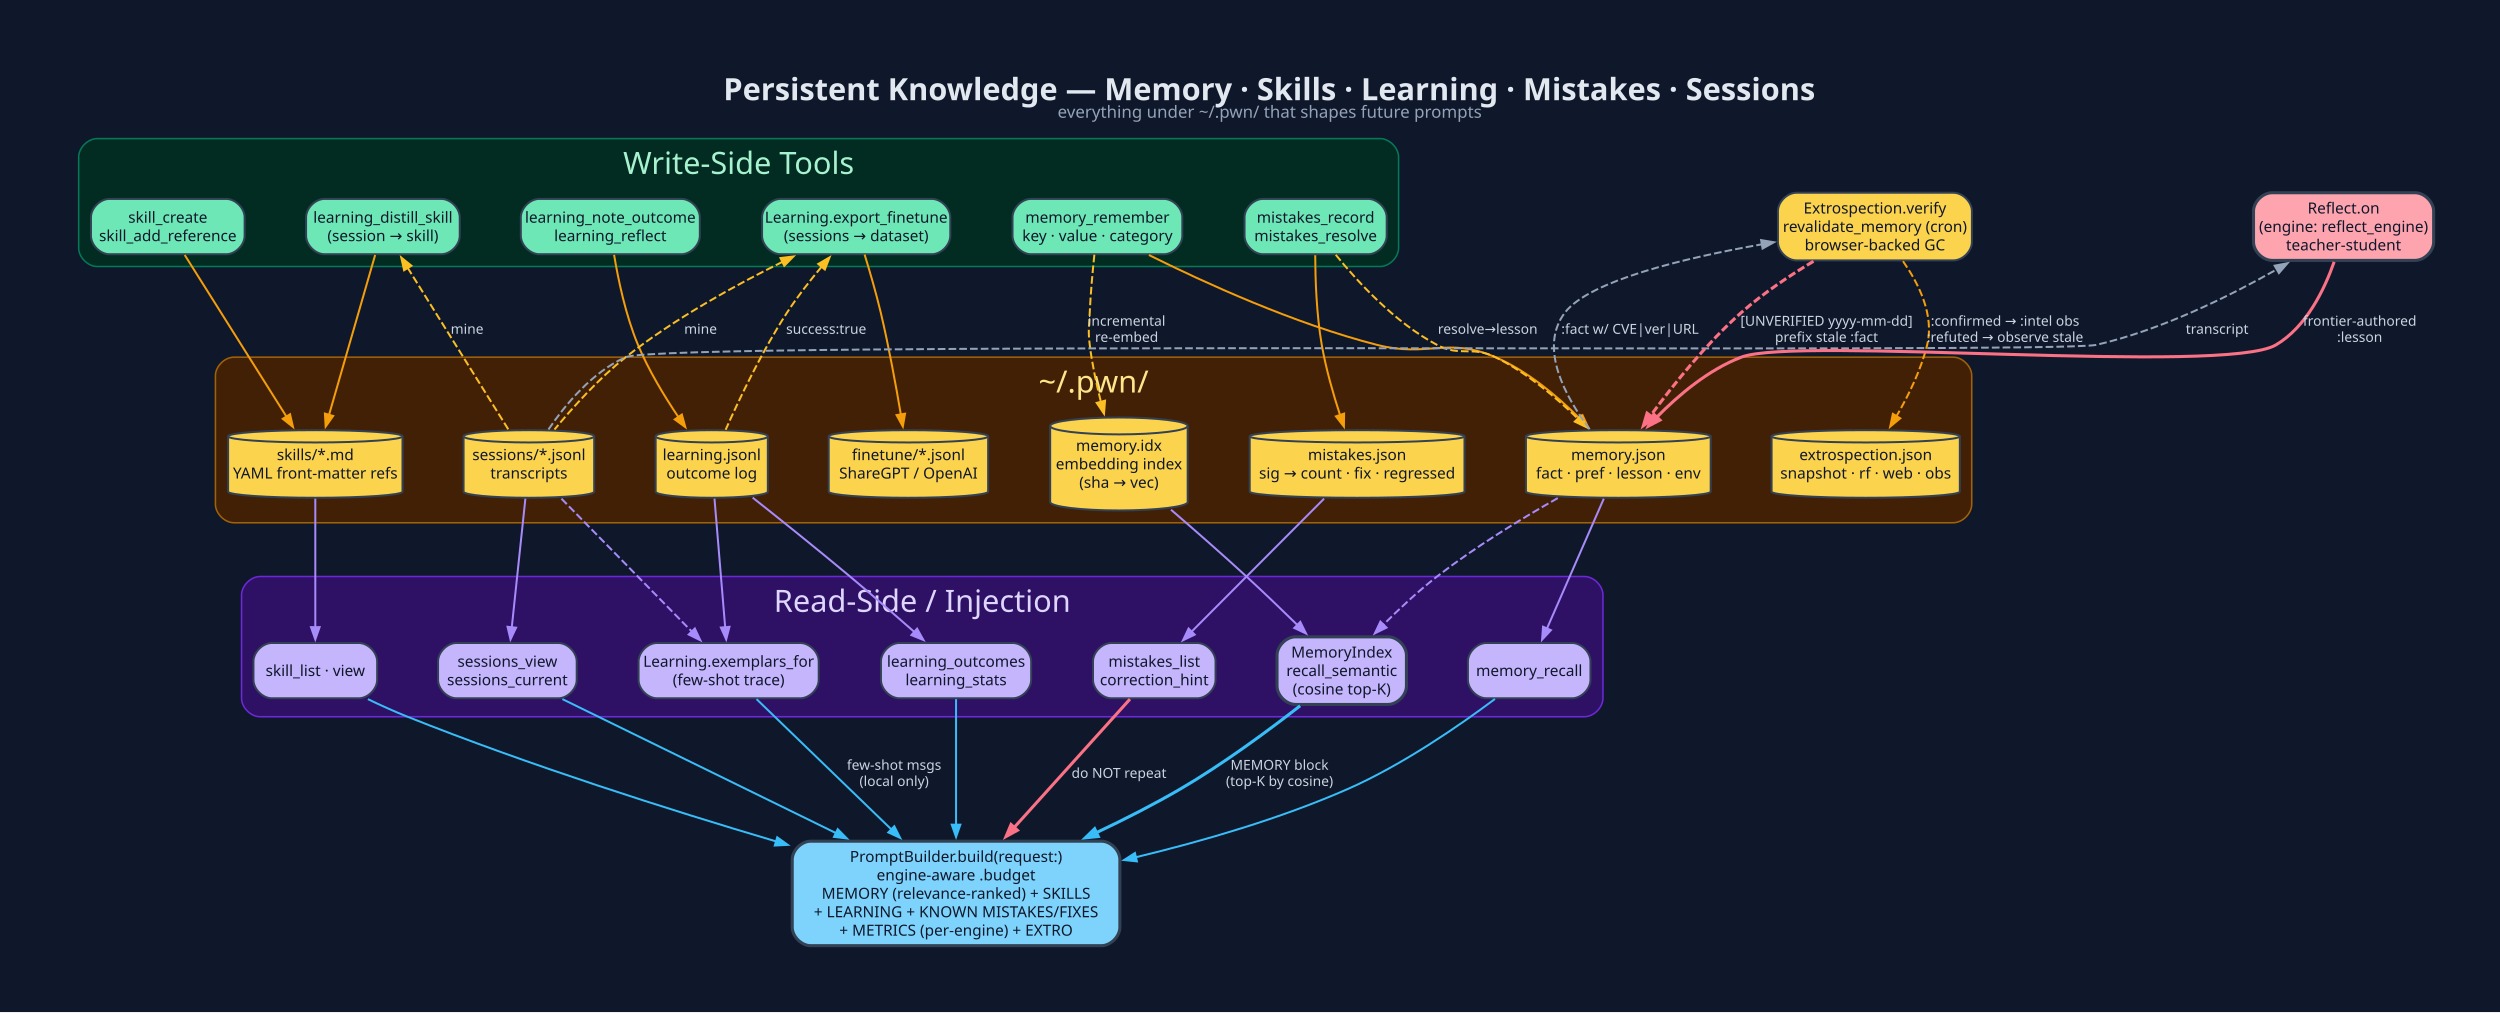
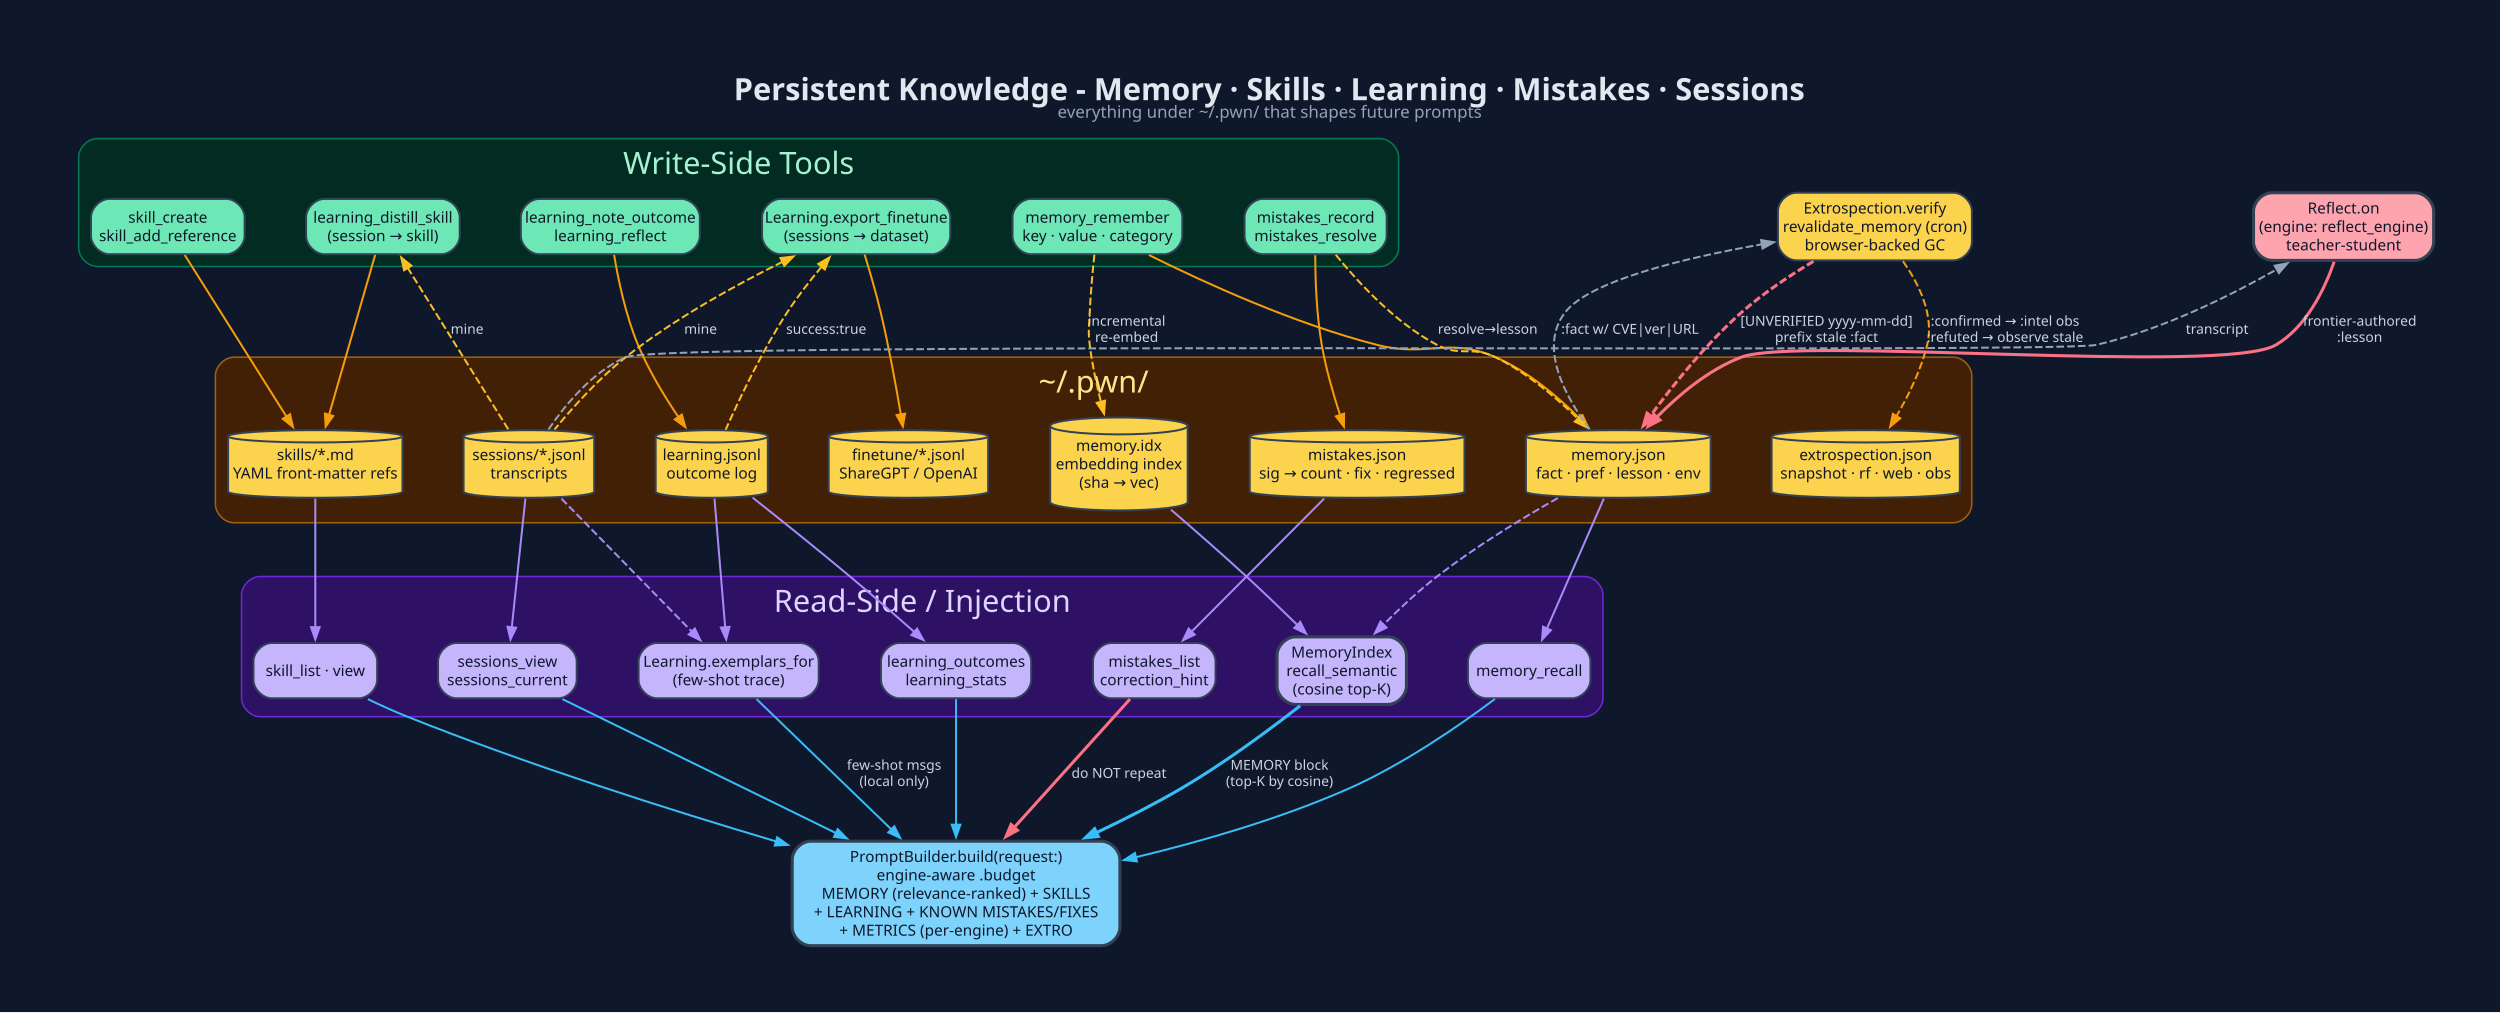
<svg xmlns="http://www.w3.org/2000/svg" width="1627pt" height="659pt" viewBox="0.00 0.00 1627.00 659.00">
  <g id="graph0" class="graph" transform="scale(1 1) rotate(0) translate(43.2 615.45)">
    <polygon fill="#0f172a" stroke="none" points="-43.2,43.2 -43.2,-615.45 1583.83,-615.45 1583.83,43.2 -43.2,43.2" />
-     <text xml:space="preserve" text-anchor="start" x="427.56" y="-550.25" font-family="sans-Serif" font-weight="bold" font-size="20.00" fill="#e2e8f0">Persistent Knowledge — Memory · Skills · Learning · Mistakes · Sessions</text>
+     <text xml:space="preserve" text-anchor="start" x="434.31" y="-550.25" font-family="sans-Serif" font-weight="bold" font-size="20.00" fill="#e2e8f0">Persistent Knowledge - Memory · Skills · Learning · Mistakes · Sessions</text>
    <text xml:space="preserve" text-anchor="start" x="645.06" y="-538.8" font-family="sans-Serif" font-size="11.00" fill="#94a3b8">everything under ~/.pwn/ that shapes future prompts</text>
    <g id="clust1" class="cluster">
      <path fill="#022c22" stroke="#047857" d="M20,-442C20,-442 855,-442 855,-442 861,-442 867,-448 867,-454 867,-454 867,-513.25 867,-513.25 867,-519.25 861,-525.25 855,-525.25 855,-525.25 20,-525.25 20,-525.25 14,-525.25 8,-519.25 8,-513.25 8,-513.25 8,-454 8,-454 8,-448 14,-442 20,-442" />
      <text xml:space="preserve" text-anchor="middle" x="437.5" y="-502.25" font-family="sans-Serif" font-size="20.00" fill="#a7f3d0">Write-Side Tools</text>
    </g>
    <g id="clust3" class="cluster">
      <path fill="#422006" stroke="#a16207" d="M109,-275.25C109,-275.25 1228,-275.25 1228,-275.25 1234,-275.25 1240,-281.25 1240,-287.25 1240,-287.25 1240,-371 1240,-371 1240,-377 1234,-383 1228,-383 1228,-383 109,-383 109,-383 103,-383 97,-377 97,-371 97,-371 97,-287.25 97,-287.25 97,-281.25 103,-275.25 109,-275.25" />
      <text xml:space="preserve" text-anchor="middle" x="668.5" y="-360" font-family="sans-Serif" font-size="20.00" fill="#fde68a">~/.pwn/</text>
    </g>
    <g id="clust5" class="cluster">
      <path fill="#2e1065" stroke="#6d28d9" d="M126,-149C126,-149 988,-149 988,-149 994,-149 1000,-155 1000,-161 1000,-161 1000,-228.25 1000,-228.25 1000,-234.25 994,-240.25 988,-240.25 988,-240.25 126,-240.25 126,-240.25 120,-240.25 114,-234.25 114,-228.25 114,-228.25 114,-161 114,-161 114,-155 120,-149 126,-149" />
      <text xml:space="preserve" text-anchor="middle" x="557" y="-217.25" font-family="sans-Serif" font-size="20.00" fill="#ddd6fe">Read-Side / Injection</text>
    </g>
    <g id="node1" class="node">
      <path fill="#6ee7b7" stroke="#334155" stroke-width="1.3" d="M714.25,-486C714.25,-486 627.75,-486 627.75,-486 621.75,-486 615.75,-480 615.75,-474 615.75,-474 615.75,-462 615.75,-462 615.75,-456 621.75,-450 627.75,-450 627.75,-450 714.25,-450 714.25,-450 720.25,-450 726.25,-456 726.25,-462 726.25,-462 726.25,-474 726.25,-474 726.25,-480 720.25,-486 714.25,-486" />
      <text xml:space="preserve" text-anchor="middle" x="671" y="-470.5" font-family="sans-Serif" font-size="10.00" fill="#0f172a">memory_remember</text>
      <text xml:space="preserve" text-anchor="middle" x="671" y="-458.5" font-family="sans-Serif" font-size="10.00" fill="#0f172a">key · value · category</text>
    </g>
    <g id="node7" class="node">
      <path fill="#fcd34d" stroke="#334155" stroke-width="1.3" d="M1070.12,-331.5C1070.12,-333.71 1043.18,-335.5 1010,-335.5 976.82,-335.5 949.88,-333.71 949.88,-331.5 949.88,-331.5 949.88,-295.5 949.88,-295.5 949.88,-293.29 976.82,-291.5 1010,-291.5 1043.18,-291.5 1070.12,-293.29 1070.12,-295.5 1070.12,-295.5 1070.12,-331.5 1070.12,-331.5" />
      <path fill="none" stroke="#334155" stroke-width="1.3" d="M1070.12,-331.5C1070.12,-329.29 1043.18,-327.5 1010,-327.5 976.82,-327.5 949.88,-329.29 949.88,-331.5" />
      <text xml:space="preserve" text-anchor="middle" x="1010" y="-316" font-family="sans-Serif" font-size="10.00" fill="#0f172a">memory.json</text>
      <text xml:space="preserve" text-anchor="middle" x="1010" y="-304" font-family="sans-Serif" font-size="10.00" fill="#0f172a">fact · pref · lesson · env</text>
    </g>
    <g id="edge1" class="edge">
      <path fill="none" stroke="#f59e0b" stroke-width="1.3" d="M704.52,-449.49C740.28,-431.66 799.08,-404.74 853,-391 886.34,-382.5 898.39,-396.58 930,-383 950.93,-374.01 970.44,-357.54 984.95,-343" />
      <polygon fill="#f59e0b" stroke="#f59e0b" stroke-width="1.3" points="986.75,-345.18 990.29,-337.48 982.72,-341.28 986.75,-345.18" />
    </g>
    <g id="node8" class="node">
      <path fill="#fcd34d" stroke="#334155" stroke-width="1.3" d="M729.75,-338.25C729.75,-341.28 709.69,-343.75 685,-343.75 660.31,-343.75 640.25,-341.28 640.25,-338.25 640.25,-338.25 640.25,-288.75 640.25,-288.75 640.25,-285.72 660.31,-283.25 685,-283.25 709.69,-283.25 729.75,-285.72 729.75,-288.75 729.75,-288.75 729.75,-338.25 729.75,-338.25" />
      <path fill="none" stroke="#334155" stroke-width="1.3" d="M729.75,-338.25C729.75,-335.22 709.69,-332.75 685,-332.75 660.31,-332.75 640.25,-335.22 640.25,-338.25" />
      <text xml:space="preserve" text-anchor="middle" x="685" y="-322" font-family="sans-Serif" font-size="10.00" fill="#0f172a">memory.idx</text>
      <text xml:space="preserve" text-anchor="middle" x="685" y="-310" font-family="sans-Serif" font-size="10.00" fill="#0f172a">embedding index</text>
      <text xml:space="preserve" text-anchor="middle" x="685" y="-298" font-family="sans-Serif" font-size="10.00" fill="#0f172a">(sha → vec)</text>
    </g>
    <g id="edge18" class="edge">
      <path fill="none" stroke="#fbbf24" stroke-width="1.3" stroke-dasharray="5,2" d="M669.02,-449.69C667.88,-438.87 666.57,-424.64 666,-412 665.58,-402.68 664.87,-400.26 666,-391 667.49,-378.8 670.28,-365.74 673.26,-353.92" />
      <polygon fill="#fbbf24" stroke="#fbbf24" stroke-width="1.3" points="675.96,-354.69 675.29,-346.24 670.54,-353.26 675.96,-354.69" />
      <text xml:space="preserve" text-anchor="middle" x="690" y="-403.45" font-family="sans-Serif" font-size="9.00" fill="#cbd5e1">incremental</text>
      <text xml:space="preserve" text-anchor="middle" x="690" y="-392.95" font-family="sans-Serif" font-size="9.00" fill="#cbd5e1">re-embed</text>
    </g>
    <g id="node2" class="node">
      <path fill="#6ee7b7" stroke="#334155" stroke-width="1.3" d="M104,-486C104,-486 28,-486 28,-486 22,-486 16,-480 16,-474 16,-474 16,-462 16,-462 16,-456 22,-450 28,-450 28,-450 104,-450 104,-450 110,-450 116,-456 116,-462 116,-462 116,-474 116,-474 116,-480 110,-486 104,-486" />
      <text xml:space="preserve" text-anchor="middle" x="66" y="-470.5" font-family="sans-Serif" font-size="10.00" fill="#0f172a">skill_create</text>
      <text xml:space="preserve" text-anchor="middle" x="66" y="-458.5" font-family="sans-Serif" font-size="10.00" fill="#0f172a">skill_add_reference</text>
    </g>
    <g id="node9" class="node">
      <path fill="#fcd34d" stroke="#334155" stroke-width="1.3" d="M218.75,-331.5C218.75,-333.71 193.31,-335.5 162,-335.5 130.69,-335.5 105.25,-333.71 105.25,-331.5 105.25,-331.5 105.25,-295.5 105.25,-295.5 105.25,-293.29 130.69,-291.5 162,-291.5 193.31,-291.5 218.75,-293.29 218.75,-295.5 218.75,-295.5 218.75,-331.5 218.75,-331.5" />
      <path fill="none" stroke="#334155" stroke-width="1.3" d="M218.75,-331.5C218.75,-329.29 193.31,-327.5 162,-327.5 130.69,-327.5 105.25,-329.29 105.25,-331.5" />
      <text xml:space="preserve" text-anchor="middle" x="162" y="-316" font-family="sans-Serif" font-size="10.00" fill="#0f172a">skills/*.md</text>
      <text xml:space="preserve" text-anchor="middle" x="162" y="-304" font-family="sans-Serif" font-size="10.00" fill="#0f172a">YAML front-matter refs</text>
    </g>
    <g id="edge2" class="edge">
      <path fill="none" stroke="#f59e0b" stroke-width="1.3" d="M77.01,-449.51C93.17,-423.83 123.53,-375.61 143.25,-344.29" />
      <polygon fill="#f59e0b" stroke="#f59e0b" stroke-width="1.3" points="145.56,-345.87 147.46,-337.6 140.82,-342.88 145.56,-345.87" />
    </g>
    <g id="node3" class="node">
      <path fill="#6ee7b7" stroke="#334155" stroke-width="1.3" d="M400.25,-486C400.25,-486 307.75,-486 307.75,-486 301.75,-486 295.75,-480 295.75,-474 295.75,-474 295.75,-462 295.75,-462 295.75,-456 301.75,-450 307.75,-450 307.75,-450 400.25,-450 400.25,-450 406.25,-450 412.25,-456 412.25,-462 412.25,-462 412.25,-474 412.25,-474 412.25,-480 406.25,-486 400.25,-486" />
      <text xml:space="preserve" text-anchor="middle" x="354" y="-470.5" font-family="sans-Serif" font-size="10.00" fill="#0f172a">learning_note_outcome</text>
      <text xml:space="preserve" text-anchor="middle" x="354" y="-458.5" font-family="sans-Serif" font-size="10.00" fill="#0f172a">learning_reflect</text>
    </g>
    <g id="node10" class="node">
      <path fill="#fcd34d" stroke="#334155" stroke-width="1.3" d="M456.5,-331.5C456.5,-333.71 440.14,-335.5 420,-335.5 399.86,-335.5 383.5,-333.71 383.5,-331.5 383.5,-331.5 383.5,-295.5 383.5,-295.5 383.5,-293.29 399.86,-291.5 420,-291.5 440.14,-291.5 456.5,-293.29 456.5,-295.5 456.5,-295.5 456.5,-331.5 456.5,-331.5" />
      <path fill="none" stroke="#334155" stroke-width="1.3" d="M456.5,-331.5C456.5,-329.29 440.14,-327.5 420,-327.5 399.86,-327.5 383.5,-329.29 383.5,-331.5" />
      <text xml:space="preserve" text-anchor="middle" x="420" y="-316" font-family="sans-Serif" font-size="10.00" fill="#0f172a">learning.jsonl</text>
      <text xml:space="preserve" text-anchor="middle" x="420" y="-304" font-family="sans-Serif" font-size="10.00" fill="#0f172a">outcome log</text>
    </g>
    <g id="edge3" class="edge">
      <path fill="none" stroke="#f59e0b" stroke-width="1.3" d="M356.46,-449.59C359.06,-433.85 363.94,-410.26 372,-391 378.87,-374.59 389.08,-357.7 398.32,-343.98" />
      <polygon fill="#f59e0b" stroke="#f59e0b" stroke-width="1.3" points="400.55,-345.67 402.79,-337.5 395.94,-342.49 400.55,-345.67" />
    </g>
    <g id="node4" class="node">
      <path fill="#6ee7b7" stroke="#334155" stroke-width="1.3" d="M244,-486C244,-486 168,-486 168,-486 162,-486 156,-480 156,-474 156,-474 156,-462 156,-462 156,-456 162,-450 168,-450 168,-450 244,-450 244,-450 250,-450 256,-456 256,-462 256,-462 256,-474 256,-474 256,-480 250,-486 244,-486" />
      <text xml:space="preserve" text-anchor="middle" x="206" y="-470.5" font-family="sans-Serif" font-size="10.00" fill="#0f172a">learning_distill_skill</text>
      <text xml:space="preserve" text-anchor="middle" x="206" y="-458.5" font-family="sans-Serif" font-size="10.00" fill="#0f172a">(session → skill)</text>
    </g>
    <g id="edge4" class="edge">
      <path fill="none" stroke="#f59e0b" stroke-width="1.3" d="M200.95,-449.51C193.64,-424.16 179.99,-376.84 170.95,-345.5" />
      <polygon fill="#f59e0b" stroke="#f59e0b" stroke-width="1.3" points="173.64,-344.74 168.73,-337.83 168.26,-346.29 173.64,-344.74" />
    </g>
    <g id="node11" class="node">
      <path fill="#fcd34d" stroke="#334155" stroke-width="1.3" d="M343.5,-331.5C343.5,-333.71 324.45,-335.5 301,-335.5 277.55,-335.5 258.5,-333.71 258.5,-331.5 258.5,-331.5 258.5,-295.5 258.5,-295.5 258.5,-293.29 277.55,-291.5 301,-291.5 324.45,-291.5 343.5,-293.29 343.5,-295.5 343.5,-295.5 343.5,-331.5 343.5,-331.5" />
      <path fill="none" stroke="#334155" stroke-width="1.3" d="M343.5,-331.5C343.5,-329.29 324.45,-327.5 301,-327.5 277.55,-327.5 258.5,-329.29 258.5,-331.5" />
      <text xml:space="preserve" text-anchor="middle" x="301" y="-316" font-family="sans-Serif" font-size="10.00" fill="#0f172a">sessions/*.jsonl</text>
      <text xml:space="preserve" text-anchor="middle" x="301" y="-304" font-family="sans-Serif" font-size="10.00" fill="#0f172a">transcripts</text>
    </g>
    <g id="edge5" class="edge">
      <path fill="none" stroke="#fbbf24" stroke-width="1.3" stroke-dasharray="5,2" d="M222,-441.32C240.44,-411.72 270.4,-363.61 287.65,-335.94" />
      <polygon fill="#fbbf24" stroke="#fbbf24" stroke-width="1.3" points="219.79,-439.57 217.94,-447.84 224.54,-442.53 219.79,-439.57" />
      <text xml:space="preserve" text-anchor="middle" x="260.78" y="-398.2" font-family="sans-Serif" font-size="9.00" fill="#cbd5e1">mine</text>
    </g>
    <g id="node5" class="node">
      <path fill="#6ee7b7" stroke="#334155" stroke-width="1.3" d="M847.25,-486C847.25,-486 778.75,-486 778.75,-486 772.75,-486 766.75,-480 766.75,-474 766.75,-474 766.75,-462 766.75,-462 766.75,-456 772.75,-450 778.75,-450 778.75,-450 847.25,-450 847.25,-450 853.25,-450 859.25,-456 859.25,-462 859.25,-462 859.25,-474 859.25,-474 859.25,-480 853.25,-486 847.25,-486" />
      <text xml:space="preserve" text-anchor="middle" x="813" y="-470.5" font-family="sans-Serif" font-size="10.00" fill="#0f172a">mistakes_record</text>
      <text xml:space="preserve" text-anchor="middle" x="813" y="-458.5" font-family="sans-Serif" font-size="10.00" fill="#0f172a">mistakes_resolve</text>
    </g>
    <g id="edge7" class="edge">
      <path fill="none" stroke="#fbbf24" stroke-width="1.3" stroke-dasharray="5,2" d="M826.11,-449.62C840.35,-432.03 864.75,-405.42 892,-391 907.25,-382.93 914.52,-390.63 930,-383 950.16,-373.07 969.4,-356.89 983.95,-342.74" />
      <polygon fill="#fbbf24" stroke="#fbbf24" stroke-width="1.3" points="985.63,-345.03 989.32,-337.39 981.68,-341.06 985.63,-345.03" />
      <text xml:space="preserve" text-anchor="middle" x="925" y="-398.2" font-family="sans-Serif" font-size="9.00" fill="#cbd5e1">resolve→lesson</text>
    </g>
    <g id="node12" class="node">
      <path fill="#fcd34d" stroke="#334155" stroke-width="1.3" d="M909.88,-331.5C909.88,-333.71 878.56,-335.5 840,-335.5 801.44,-335.5 770.12,-333.71 770.12,-331.5 770.12,-331.5 770.12,-295.5 770.12,-295.5 770.12,-293.29 801.44,-291.5 840,-291.5 878.56,-291.5 909.88,-293.29 909.88,-295.5 909.88,-295.5 909.88,-331.5 909.88,-331.5" />
      <path fill="none" stroke="#334155" stroke-width="1.3" d="M909.88,-331.5C909.88,-329.29 878.56,-327.5 840,-327.5 801.44,-327.5 770.12,-329.29 770.12,-331.5" />
      <text xml:space="preserve" text-anchor="middle" x="840" y="-316" font-family="sans-Serif" font-size="10.00" fill="#0f172a">mistakes.json</text>
      <text xml:space="preserve" text-anchor="middle" x="840" y="-304" font-family="sans-Serif" font-size="10.00" fill="#0f172a">sig → count · fix · regressed</text>
    </g>
    <g id="edge6" class="edge">
      <path fill="none" stroke="#f59e0b" stroke-width="1.3" d="M812.74,-449.36C812.79,-433.87 813.56,-410.79 817,-391 819.69,-375.57 824.48,-358.86 829,-345.01" />
      <polygon fill="#f59e0b" stroke="#f59e0b" stroke-width="1.3" points="831.53,-346.27 831.42,-337.8 826.22,-344.49 831.53,-346.27" />
    </g>
    <g id="node6" class="node">
      <path fill="#6ee7b7" stroke="#334155" stroke-width="1.3" d="M563.25,-486C563.25,-486 464.75,-486 464.75,-486 458.75,-486 452.75,-480 452.75,-474 452.75,-474 452.75,-462 452.75,-462 452.75,-456 458.75,-450 464.75,-450 464.75,-450 563.25,-450 563.25,-450 569.25,-450 575.25,-456 575.25,-462 575.25,-462 575.25,-474 575.25,-474 575.25,-480 569.25,-486 563.25,-486" />
      <text xml:space="preserve" text-anchor="middle" x="514" y="-470.5" font-family="sans-Serif" font-size="10.00" fill="#0f172a">Learning.export_finetune</text>
      <text xml:space="preserve" text-anchor="middle" x="514" y="-458.5" font-family="sans-Serif" font-size="10.00" fill="#0f172a">(sessions → dataset)</text>
    </g>
    <g id="edge21" class="edge">
      <path fill="none" stroke="#fbbf24" stroke-width="1.3" stroke-dasharray="5,2" d="M491.49,-441.87C483.89,-432.79 475.65,-422.25 469,-412 452.81,-387.05 438.05,-356.03 429.05,-335.77" />
      <polygon fill="#fbbf24" stroke="#fbbf24" stroke-width="1.3" points="489.34,-443.68 496.67,-447.94 493.6,-440.04 489.34,-443.68" />
      <text xml:space="preserve" text-anchor="middle" x="494.5" y="-398.2" font-family="sans-Serif" font-size="9.00" fill="#cbd5e1">success:true</text>
    </g>
    <g id="edge20" class="edge">
      <path fill="none" stroke="#fbbf24" stroke-width="1.3" stroke-dasharray="5,2" d="M466.13,-445.09C435.42,-429.88 395.54,-407.93 364,-383 346.51,-369.17 329.57,-350.35 317.67,-335.93" />
      <polygon fill="#fbbf24" stroke="#fbbf24" stroke-width="1.3" points="464.75,-447.53 473.17,-448.53 467.21,-442.5 464.75,-447.53" />
      <text xml:space="preserve" text-anchor="middle" x="412.74" y="-398.2" font-family="sans-Serif" font-size="9.00" fill="#cbd5e1">mine</text>
    </g>
    <g id="node14" class="node">
      <path fill="#fcd34d" stroke="#334155" stroke-width="1.3" d="M599.88,-331.5C599.88,-333.71 576.62,-335.5 548,-335.5 519.38,-335.5 496.12,-333.71 496.12,-331.5 496.12,-331.5 496.12,-295.5 496.12,-295.5 496.12,-293.29 519.38,-291.5 548,-291.5 576.62,-291.5 599.88,-293.29 599.88,-295.5 599.88,-295.5 599.88,-331.5 599.88,-331.5" />
      <path fill="none" stroke="#334155" stroke-width="1.3" d="M599.88,-331.5C599.88,-329.29 576.62,-327.5 548,-327.5 519.38,-327.5 496.12,-329.29 496.12,-331.5" />
      <text xml:space="preserve" text-anchor="middle" x="548" y="-316" font-family="sans-Serif" font-size="10.00" fill="#0f172a">finetune/*.jsonl</text>
      <text xml:space="preserve" text-anchor="middle" x="548" y="-304" font-family="sans-Serif" font-size="10.00" fill="#0f172a">ShareGPT / OpenAI</text>
    </g>
    <g id="edge19" class="edge">
      <path fill="none" stroke="#f59e0b" stroke-width="1.3" d="M519.49,-449.78C522.81,-439 526.97,-424.77 530,-412 535.22,-389.99 539.82,-364.89 543.07,-345.67" />
      <polygon fill="#f59e0b" stroke="#f59e0b" stroke-width="1.3" points="545.81,-346.22 544.36,-337.87 540.29,-345.31 545.81,-346.22" />
    </g>
    <g id="node15" class="node">
      <path fill="#c4b5fd" stroke="#334155" stroke-width="1.3" d="M979.88,-197C979.88,-197 924.12,-197 924.12,-197 918.12,-197 912.12,-191 912.12,-185 912.12,-185 912.12,-173 912.12,-173 912.12,-167 918.12,-161 924.12,-161 924.12,-161 979.88,-161 979.88,-161 985.88,-161 991.88,-167 991.88,-173 991.88,-173 991.88,-185 991.88,-185 991.88,-191 985.88,-197 979.88,-197" />
      <text xml:space="preserve" text-anchor="middle" x="952" y="-175.5" font-family="sans-Serif" font-size="10.00" fill="#0f172a">memory_recall</text>
    </g>
    <g id="edge8" class="edge">
      <path fill="none" stroke="#a78bfa" stroke-width="1.3" d="M1000.55,-290.92C990.42,-267.77 974.33,-231 963.47,-206.21" />
      <polygon fill="#a78bfa" stroke="#a78bfa" stroke-width="1.3" points="966.15,-205.35 960.38,-199.15 961.02,-207.6 966.15,-205.35" />
    </g>
    <g id="node16" class="node">
      <path fill="#c4b5fd" stroke="#334155" stroke-width="2" d="M860.12,-201C860.12,-201 799.88,-201 799.88,-201 793.88,-201 787.88,-195 787.88,-189 787.88,-189 787.88,-169 787.88,-169 787.88,-163 793.88,-157 799.88,-157 799.88,-157 860.12,-157 860.12,-157 866.12,-157 872.12,-163 872.12,-169 872.12,-169 872.12,-189 872.12,-189 872.12,-195 866.12,-201 860.12,-201" />
      <text xml:space="preserve" text-anchor="middle" x="830" y="-187.5" font-family="sans-Serif" font-size="10.00" fill="#0f172a">MemoryIndex</text>
      <text xml:space="preserve" text-anchor="middle" x="830" y="-175.5" font-family="sans-Serif" font-size="10.00" fill="#0f172a">recall_semantic</text>
      <text xml:space="preserve" text-anchor="middle" x="830" y="-163.5" font-family="sans-Serif" font-size="10.00" fill="#0f172a">(cosine top-K)</text>
    </g>
    <g id="edge23" class="edge">
      <path fill="none" stroke="#a78bfa" stroke-width="1.3" stroke-dasharray="5,2" d="M970.58,-291.29C946.94,-277.88 916.76,-259.48 892,-240.25 879.86,-230.83 867.52,-219.3 857.07,-208.87" />
      <polygon fill="#a78bfa" stroke="#a78bfa" stroke-width="1.3" points="859.16,-207 851.55,-203.26 855.17,-210.93 859.16,-207" />
    </g>
    <g id="node23" class="node">
      <path fill="#fcd34d" stroke="#334155" stroke-width="1.3" d="M1228.12,-490C1228.12,-490 1125.88,-490 1125.88,-490 1119.88,-490 1113.88,-484 1113.88,-478 1113.88,-478 1113.88,-458 1113.88,-458 1113.88,-452 1119.88,-446 1125.88,-446 1125.88,-446 1228.12,-446 1228.12,-446 1234.12,-446 1240.12,-452 1240.12,-458 1240.12,-458 1240.12,-478 1240.12,-478 1240.12,-484 1234.12,-490 1228.12,-490" />
      <text xml:space="preserve" text-anchor="middle" x="1177" y="-476.5" font-family="sans-Serif" font-size="10.00" fill="#0f172a">Extrospection.verify</text>
      <text xml:space="preserve" text-anchor="middle" x="1177" y="-464.5" font-family="sans-Serif" font-size="10.00" fill="#0f172a">revalidate_memory (cron)</text>
      <text xml:space="preserve" text-anchor="middle" x="1177" y="-452.5" font-family="sans-Serif" font-size="10.00" fill="#0f172a">browser-backed GC</text>
    </g>
    <g id="edge30" class="edge">
      <path fill="none" stroke="#94a3b8" stroke-width="1.3" stroke-dasharray="5,2" d="M991.34,-336.11C975.51,-357.18 957.91,-389.29 975.25,-412 991.06,-432.7 1052.54,-447.48 1103.52,-456.46" />
      <polygon fill="#94a3b8" stroke="#94a3b8" stroke-width="1.3" points="1102.93,-459.2 1111.29,-457.8 1103.88,-453.68 1102.93,-459.2" />
      <text xml:space="preserve" text-anchor="middle" x="1017.62" y="-398.2" font-family="sans-Serif" font-size="9.00" fill="#cbd5e1">:fact w/ CVE|ver|URL</text>
    </g>
    <g id="edge22" class="edge">
      <path fill="none" stroke="#a78bfa" stroke-width="1.3" d="M718.89,-283.73C734.08,-270.65 752.11,-254.86 768,-240.25 779.04,-230.1 790.91,-218.69 801.28,-208.55" />
      <polygon fill="#a78bfa" stroke="#a78bfa" stroke-width="1.3" points="803.03,-210.75 806.78,-203.15 799.11,-206.75 803.03,-210.75" />
    </g>
    <g id="node17" class="node">
      <path fill="#c4b5fd" stroke="#334155" stroke-width="1.3" d="M190.25,-197C190.25,-197 133.75,-197 133.75,-197 127.75,-197 121.75,-191 121.75,-185 121.75,-185 121.75,-173 121.75,-173 121.75,-167 127.75,-161 133.75,-161 133.75,-161 190.25,-161 190.25,-161 196.25,-161 202.25,-167 202.25,-173 202.25,-173 202.25,-185 202.25,-185 202.25,-191 196.25,-197 190.25,-197" />
      <text xml:space="preserve" text-anchor="middle" x="162" y="-175.5" font-family="sans-Serif" font-size="10.00" fill="#0f172a">skill_list · view</text>
    </g>
    <g id="edge9" class="edge">
      <path fill="none" stroke="#a78bfa" stroke-width="1.3" d="M162,-290.92C162,-268.07 162,-231.97 162,-207.2" />
      <polygon fill="#a78bfa" stroke="#a78bfa" stroke-width="1.3" points="164.8,-207.31 162,-199.31 159.2,-207.31 164.8,-207.31" />
    </g>
    <g id="node18" class="node">
      <path fill="#c4b5fd" stroke="#334155" stroke-width="1.3" d="M615.88,-197C615.88,-197 542.12,-197 542.12,-197 536.12,-197 530.12,-191 530.12,-185 530.12,-185 530.12,-173 530.12,-173 530.12,-167 536.12,-161 542.12,-161 542.12,-161 615.88,-161 615.88,-161 621.88,-161 627.88,-167 627.88,-173 627.88,-173 627.88,-185 627.88,-185 627.88,-191 621.88,-197 615.88,-197" />
      <text xml:space="preserve" text-anchor="middle" x="579" y="-181.5" font-family="sans-Serif" font-size="10.00" fill="#0f172a">learning_outcomes</text>
      <text xml:space="preserve" text-anchor="middle" x="579" y="-169.5" font-family="sans-Serif" font-size="10.00" fill="#0f172a">learning_stats</text>
    </g>
    <g id="edge10" class="edge">
      <path fill="none" stroke="#a78bfa" stroke-width="1.3" d="M446.62,-291.6C464.66,-277.33 488.95,-257.87 510,-240.25 524.07,-228.47 539.47,-215.07 552.14,-203.91" />
      <polygon fill="#a78bfa" stroke="#a78bfa" stroke-width="1.3" points="553.64,-206.32 557.78,-198.92 549.94,-202.12 553.64,-206.32" />
    </g>
    <g id="node21" class="node">
      <path fill="#c4b5fd" stroke="#334155" stroke-width="1.3" d="M477.62,-197C477.62,-197 384.38,-197 384.38,-197 378.38,-197 372.38,-191 372.38,-185 372.38,-185 372.38,-173 372.38,-173 372.38,-167 378.38,-161 384.38,-161 384.38,-161 477.62,-161 477.62,-161 483.62,-161 489.62,-167 489.62,-173 489.62,-173 489.62,-185 489.62,-185 489.62,-191 483.62,-197 477.62,-197" />
      <text xml:space="preserve" text-anchor="middle" x="431" y="-181.5" font-family="sans-Serif" font-size="10.00" fill="#0f172a">Learning.exemplars_for</text>
      <text xml:space="preserve" text-anchor="middle" x="431" y="-169.5" font-family="sans-Serif" font-size="10.00" fill="#0f172a">(few-shot trace)</text>
    </g>
    <g id="edge24" class="edge">
      <path fill="none" stroke="#a78bfa" stroke-width="1.3" d="M421.79,-290.92C423.69,-268.07 426.69,-231.97 428.74,-207.2" />
      <polygon fill="#a78bfa" stroke="#a78bfa" stroke-width="1.3" points="431.53,-207.51 429.4,-199.31 425.94,-207.05 431.53,-207.51" />
    </g>
    <g id="node19" class="node">
      <path fill="#c4b5fd" stroke="#334155" stroke-width="1.3" d="M320.12,-197C320.12,-197 253.88,-197 253.88,-197 247.88,-197 241.88,-191 241.88,-185 241.88,-185 241.88,-173 241.88,-173 241.88,-167 247.88,-161 253.88,-161 253.88,-161 320.12,-161 320.12,-161 326.12,-161 332.12,-167 332.12,-173 332.12,-173 332.12,-185 332.12,-185 332.12,-191 326.12,-197 320.12,-197" />
      <text xml:space="preserve" text-anchor="middle" x="287" y="-181.5" font-family="sans-Serif" font-size="10.00" fill="#0f172a">sessions_view</text>
      <text xml:space="preserve" text-anchor="middle" x="287" y="-169.5" font-family="sans-Serif" font-size="10.00" fill="#0f172a">sessions_current</text>
    </g>
    <g id="edge11" class="edge">
      <path fill="none" stroke="#a78bfa" stroke-width="1.3" d="M298.72,-290.92C296.31,-268.07 292.49,-231.97 289.87,-207.2" />
      <polygon fill="#a78bfa" stroke="#a78bfa" stroke-width="1.3" points="292.66,-206.96 289.04,-199.3 287.1,-207.55 292.66,-206.96" />
    </g>
    <g id="edge25" class="edge">
      <path fill="none" stroke="#a78bfa" stroke-width="1.3" stroke-dasharray="5,2" d="M322.18,-290.92C345.49,-267.16 382.88,-229.05 407.19,-204.27" />
      <polygon fill="#a78bfa" stroke="#a78bfa" stroke-width="1.3" points="409,-206.42 412.6,-198.75 405,-202.5 409,-206.42" />
    </g>
    <g id="node24" class="node">
      <path fill="#fda4af" stroke="#334155" stroke-width="2" d="M1528.62,-490C1528.62,-490 1435.38,-490 1435.38,-490 1429.38,-490 1423.38,-484 1423.38,-478 1423.38,-478 1423.38,-458 1423.38,-458 1423.38,-452 1429.38,-446 1435.38,-446 1435.38,-446 1528.62,-446 1528.62,-446 1534.62,-446 1540.62,-452 1540.62,-458 1540.62,-458 1540.62,-478 1540.62,-478 1540.62,-484 1534.62,-490 1528.62,-490" />
      <text xml:space="preserve" text-anchor="middle" x="1482" y="-476.5" font-family="sans-Serif" font-size="10.00" fill="#0f172a">Reflect.on</text>
      <text xml:space="preserve" text-anchor="middle" x="1482" y="-464.5" font-family="sans-Serif" font-size="10.00" fill="#0f172a">(engine: reflect_engine)</text>
      <text xml:space="preserve" text-anchor="middle" x="1482" y="-452.5" font-family="sans-Serif" font-size="10.00" fill="#0f172a">teacher-student</text>
    </g>
    <g id="edge31" class="edge">
      <path fill="none" stroke="#94a3b8" stroke-width="1.3" stroke-dasharray="5,2" d="M313.73,-335.94C324.74,-352.21 342.29,-373.36 364,-383 388.3,-393.79 1295.08,-385.08 1321,-391 1363.14,-400.63 1407.29,-422.42 1438.67,-440.21" />
      <polygon fill="#94a3b8" stroke="#94a3b8" stroke-width="1.3" points="1437.14,-442.56 1445.47,-444.13 1439.93,-437.71 1437.14,-442.56" />
      <text xml:space="preserve" text-anchor="middle" x="1399.69" y="-398.2" font-family="sans-Serif" font-size="9.00" fill="#cbd5e1">transcript</text>
    </g>
    <g id="node20" class="node">
      <path fill="#c4b5fd" stroke="#334155" stroke-width="1.3" d="M735.88,-197C735.88,-197 680.12,-197 680.12,-197 674.12,-197 668.12,-191 668.12,-185 668.12,-185 668.12,-173 668.12,-173 668.12,-167 674.12,-161 680.12,-161 680.12,-161 735.88,-161 735.88,-161 741.88,-161 747.88,-167 747.88,-173 747.88,-173 747.88,-185 747.88,-185 747.88,-191 741.88,-197 735.88,-197" />
      <text xml:space="preserve" text-anchor="middle" x="708" y="-181.5" font-family="sans-Serif" font-size="10.00" fill="#0f172a">mistakes_list</text>
      <text xml:space="preserve" text-anchor="middle" x="708" y="-169.5" font-family="sans-Serif" font-size="10.00" fill="#0f172a">correction_hint</text>
    </g>
    <g id="edge12" class="edge">
      <path fill="none" stroke="#a78bfa" stroke-width="1.3" d="M818.5,-290.92C794.83,-267.16 756.86,-229.05 732.18,-204.27" />
      <polygon fill="#a78bfa" stroke="#a78bfa" stroke-width="1.3" points="734.3,-202.43 726.67,-198.74 730.33,-206.38 734.3,-202.43" />
    </g>
    <g id="node13" class="node">
      <path fill="#fcd34d" stroke="#334155" stroke-width="1.3" d="M1232.25,-331.5C1232.25,-333.71 1204.8,-335.5 1171,-335.5 1137.2,-335.5 1109.75,-333.71 1109.75,-331.5 1109.75,-331.5 1109.75,-295.5 1109.75,-295.5 1109.75,-293.29 1137.2,-291.5 1171,-291.5 1204.8,-291.5 1232.25,-293.29 1232.25,-295.5 1232.25,-295.5 1232.25,-331.5 1232.25,-331.5" />
      <path fill="none" stroke="#334155" stroke-width="1.3" d="M1232.25,-331.5C1232.25,-329.29 1204.8,-327.5 1171,-327.5 1137.2,-327.5 1109.75,-329.29 1109.75,-331.5" />
      <text xml:space="preserve" text-anchor="middle" x="1171" y="-316" font-family="sans-Serif" font-size="10.00" fill="#0f172a">extrospection.json</text>
      <text xml:space="preserve" text-anchor="middle" x="1171" y="-304" font-family="sans-Serif" font-size="10.00" fill="#0f172a">snapshot · rf · web · obs</text>
    </g>
    <g id="node22" class="node">
      <path fill="#7dd3fc" stroke="#334155" stroke-width="2" d="M673.62,-68C673.62,-68 484.38,-68 484.38,-68 478.38,-68 472.38,-62 472.38,-56 472.38,-56 472.38,-12 472.38,-12 472.38,-6 478.38,0 484.38,0 484.38,0 673.62,0 673.62,0 679.62,0 685.62,-6 685.62,-12 685.62,-12 685.62,-56 685.62,-56 685.62,-62 679.62,-68 673.62,-68" />
      <text xml:space="preserve" text-anchor="middle" x="579" y="-54.5" font-family="sans-Serif" font-size="10.00" fill="#0f172a">PromptBuilder.build(request:)</text>
      <text xml:space="preserve" text-anchor="middle" x="579" y="-42.5" font-family="sans-Serif" font-size="10.00" fill="#0f172a">engine-aware .budget</text>
      <text xml:space="preserve" text-anchor="middle" x="579" y="-30.5" font-family="sans-Serif" font-size="10.00" fill="#0f172a">MEMORY (relevance-ranked) + SKILLS</text>
      <text xml:space="preserve" text-anchor="middle" x="579" y="-18.5" font-family="sans-Serif" font-size="10.00" fill="#0f172a">+ LEARNING + KNOWN MISTAKES/FIXES</text>
      <text xml:space="preserve" text-anchor="middle" x="579" y="-6.5" font-family="sans-Serif" font-size="10.00" fill="#0f172a">+ METRICS (per-engine) + EXTRO</text>
    </g>
    <g id="edge13" class="edge">
      <path fill="none" stroke="#38bdf8" stroke-width="1.3" d="M929.72,-160.58C906.86,-143.47 869.69,-117.7 834,-102 790.48,-82.85 740.29,-68.21 696.01,-57.57" />
      <polygon fill="#38bdf8" stroke="#38bdf8" stroke-width="1.3" points="696.71,-54.86 688.28,-55.74 695.42,-60.31 696.71,-54.86" />
    </g>
    <g id="edge26" class="edge">
      <path fill="none" stroke="#38bdf8" stroke-width="2" d="M802.93,-156.13C782.3,-140.04 752.79,-118.22 725,-102 707.75,-91.93 688.72,-82.25 670.26,-73.53" />
      <polygon fill="#38bdf8" stroke="#38bdf8" stroke-width="2" points="671.56,-71.04 663.12,-70.2 669.19,-76.12 671.56,-71.04" />
      <text xml:space="preserve" text-anchor="middle" x="789.52" y="-114.45" font-family="sans-Serif" font-size="9.00" fill="#cbd5e1">MEMORY block</text>
      <text xml:space="preserve" text-anchor="middle" x="789.52" y="-103.95" font-family="sans-Serif" font-size="9.00" fill="#cbd5e1">(top-K by cosine)</text>
    </g>
    <g id="edge14" class="edge">
      <path fill="none" stroke="#38bdf8" stroke-width="1.3" d="M196.21,-160.44C204.55,-156.45 213.51,-152.39 222,-149 300.65,-117.62 391.61,-88.68 462.03,-67.81" />
      <polygon fill="#38bdf8" stroke="#38bdf8" stroke-width="1.3" points="462.62,-70.55 469.5,-65.6 461.03,-65.18 462.62,-70.55" />
    </g>
    <g id="edge15" class="edge">
      <path fill="none" stroke="#38bdf8" stroke-width="1.3" d="M579,-160.47C579,-140.21 579,-106.13 579,-78.6" />
      <polygon fill="#38bdf8" stroke="#38bdf8" stroke-width="1.3" points="581.8,-78.75 579,-70.75 576.2,-78.75 581.8,-78.75" />
    </g>
    <g id="edge16" class="edge">
      <path fill="none" stroke="#38bdf8" stroke-width="1.3" d="M322.8,-160.47C366.91,-138.86 443.1,-101.55 500.96,-73.22" />
      <polygon fill="#38bdf8" stroke="#38bdf8" stroke-width="1.3" points="502,-75.83 507.95,-69.79 499.54,-70.8 502,-75.83" />
    </g>
    <g id="edge17" class="edge">
      <path fill="none" stroke="#fb7185" stroke-width="2" d="M692.18,-160.47C673.51,-139.76 641.81,-104.63 616.7,-76.79" />
      <polygon fill="#fb7185" stroke="#fb7185" stroke-width="2" points="618.94,-75.1 611.51,-71.03 614.79,-78.85 618.94,-75.1" />
      <text xml:space="preserve" text-anchor="middle" x="685.05" y="-109.2" font-family="sans-Serif" font-size="9.00" fill="#cbd5e1">do NOT repeat</text>
    </g>
    <g id="edge27" class="edge">
      <path fill="none" stroke="#38bdf8" stroke-width="1.3" d="M449.15,-160.47C470.94,-139.41 508.19,-103.42 537.22,-75.37" />
      <polygon fill="#38bdf8" stroke="#38bdf8" stroke-width="1.3" points="538.81,-77.73 542.62,-70.15 534.92,-73.7 538.81,-77.73" />
      <text xml:space="preserve" text-anchor="middle" x="538.69" y="-114.45" font-family="sans-Serif" font-size="9.00" fill="#cbd5e1">few-shot msgs</text>
      <text xml:space="preserve" text-anchor="middle" x="538.69" y="-103.95" font-family="sans-Serif" font-size="9.00" fill="#cbd5e1">(local only)</text>
    </g>
    <g id="edge28" class="edge">
      <path fill="none" stroke="#fb7185" stroke-width="2" stroke-dasharray="5,2" d="M1137.01,-445.4C1121.55,-436.13 1104.19,-424.54 1090,-412 1067.38,-392.01 1045.92,-365.27 1030.93,-344.85" />
      <polygon fill="#fb7185" stroke="#fb7185" stroke-width="2" points="1033.24,-343.26 1026.29,-338.41 1028.7,-346.54 1033.24,-343.26" />
      <text xml:space="preserve" text-anchor="middle" x="1145.5" y="-403.45" font-family="sans-Serif" font-size="9.00" fill="#cbd5e1">[UNVERIFIED yyyy-mm-dd]</text>
      <text xml:space="preserve" text-anchor="middle" x="1145.5" y="-392.95" font-family="sans-Serif" font-size="9.00" fill="#cbd5e1">prefix stale :fact</text>
    </g>
    <g id="edge29" class="edge">
      <path fill="none" stroke="#f59e0b" stroke-width="1.3" stroke-dasharray="5,2" d="M1195.27,-445.47C1205.65,-430.64 1215.72,-410.23 1211,-391 1207.01,-374.76 1198.9,-358.15 1191.02,-344.57" />
      <polygon fill="#f59e0b" stroke="#f59e0b" stroke-width="1.3" points="1193.47,-343.21 1186.94,-337.81 1188.68,-346.1 1193.47,-343.21" />
      <text xml:space="preserve" text-anchor="middle" x="1261.69" y="-403.45" font-family="sans-Serif" font-size="9.00" fill="#cbd5e1">:confirmed → :intel obs</text>
      <text xml:space="preserve" text-anchor="middle" x="1261.69" y="-392.95" font-family="sans-Serif" font-size="9.00" fill="#cbd5e1">:refuted → observe stale</text>
    </g>
    <g id="edge32" class="edge">
      <path fill="none" stroke="#fb7185" stroke-width="2" d="M1475.86,-445.05C1469.56,-427.06 1457.81,-402.73 1438,-391 1404.72,-371.3 1126.12,-396.83 1090,-383 1068.82,-374.89 1049.38,-358.56 1034.97,-343.88" />
      <polygon fill="#fb7185" stroke="#fb7185" stroke-width="2" points="1037.11,-342.06 1029.58,-338.16 1033.03,-345.9 1037.11,-342.06" />
      <text xml:space="preserve" text-anchor="middle" x="1492.48" y="-403.45" font-family="sans-Serif" font-size="9.00" fill="#cbd5e1">frontier-authored</text>
      <text xml:space="preserve" text-anchor="middle" x="1492.48" y="-392.95" font-family="sans-Serif" font-size="9.00" fill="#cbd5e1">:lesson</text>
    </g>
  </g>
</svg>
